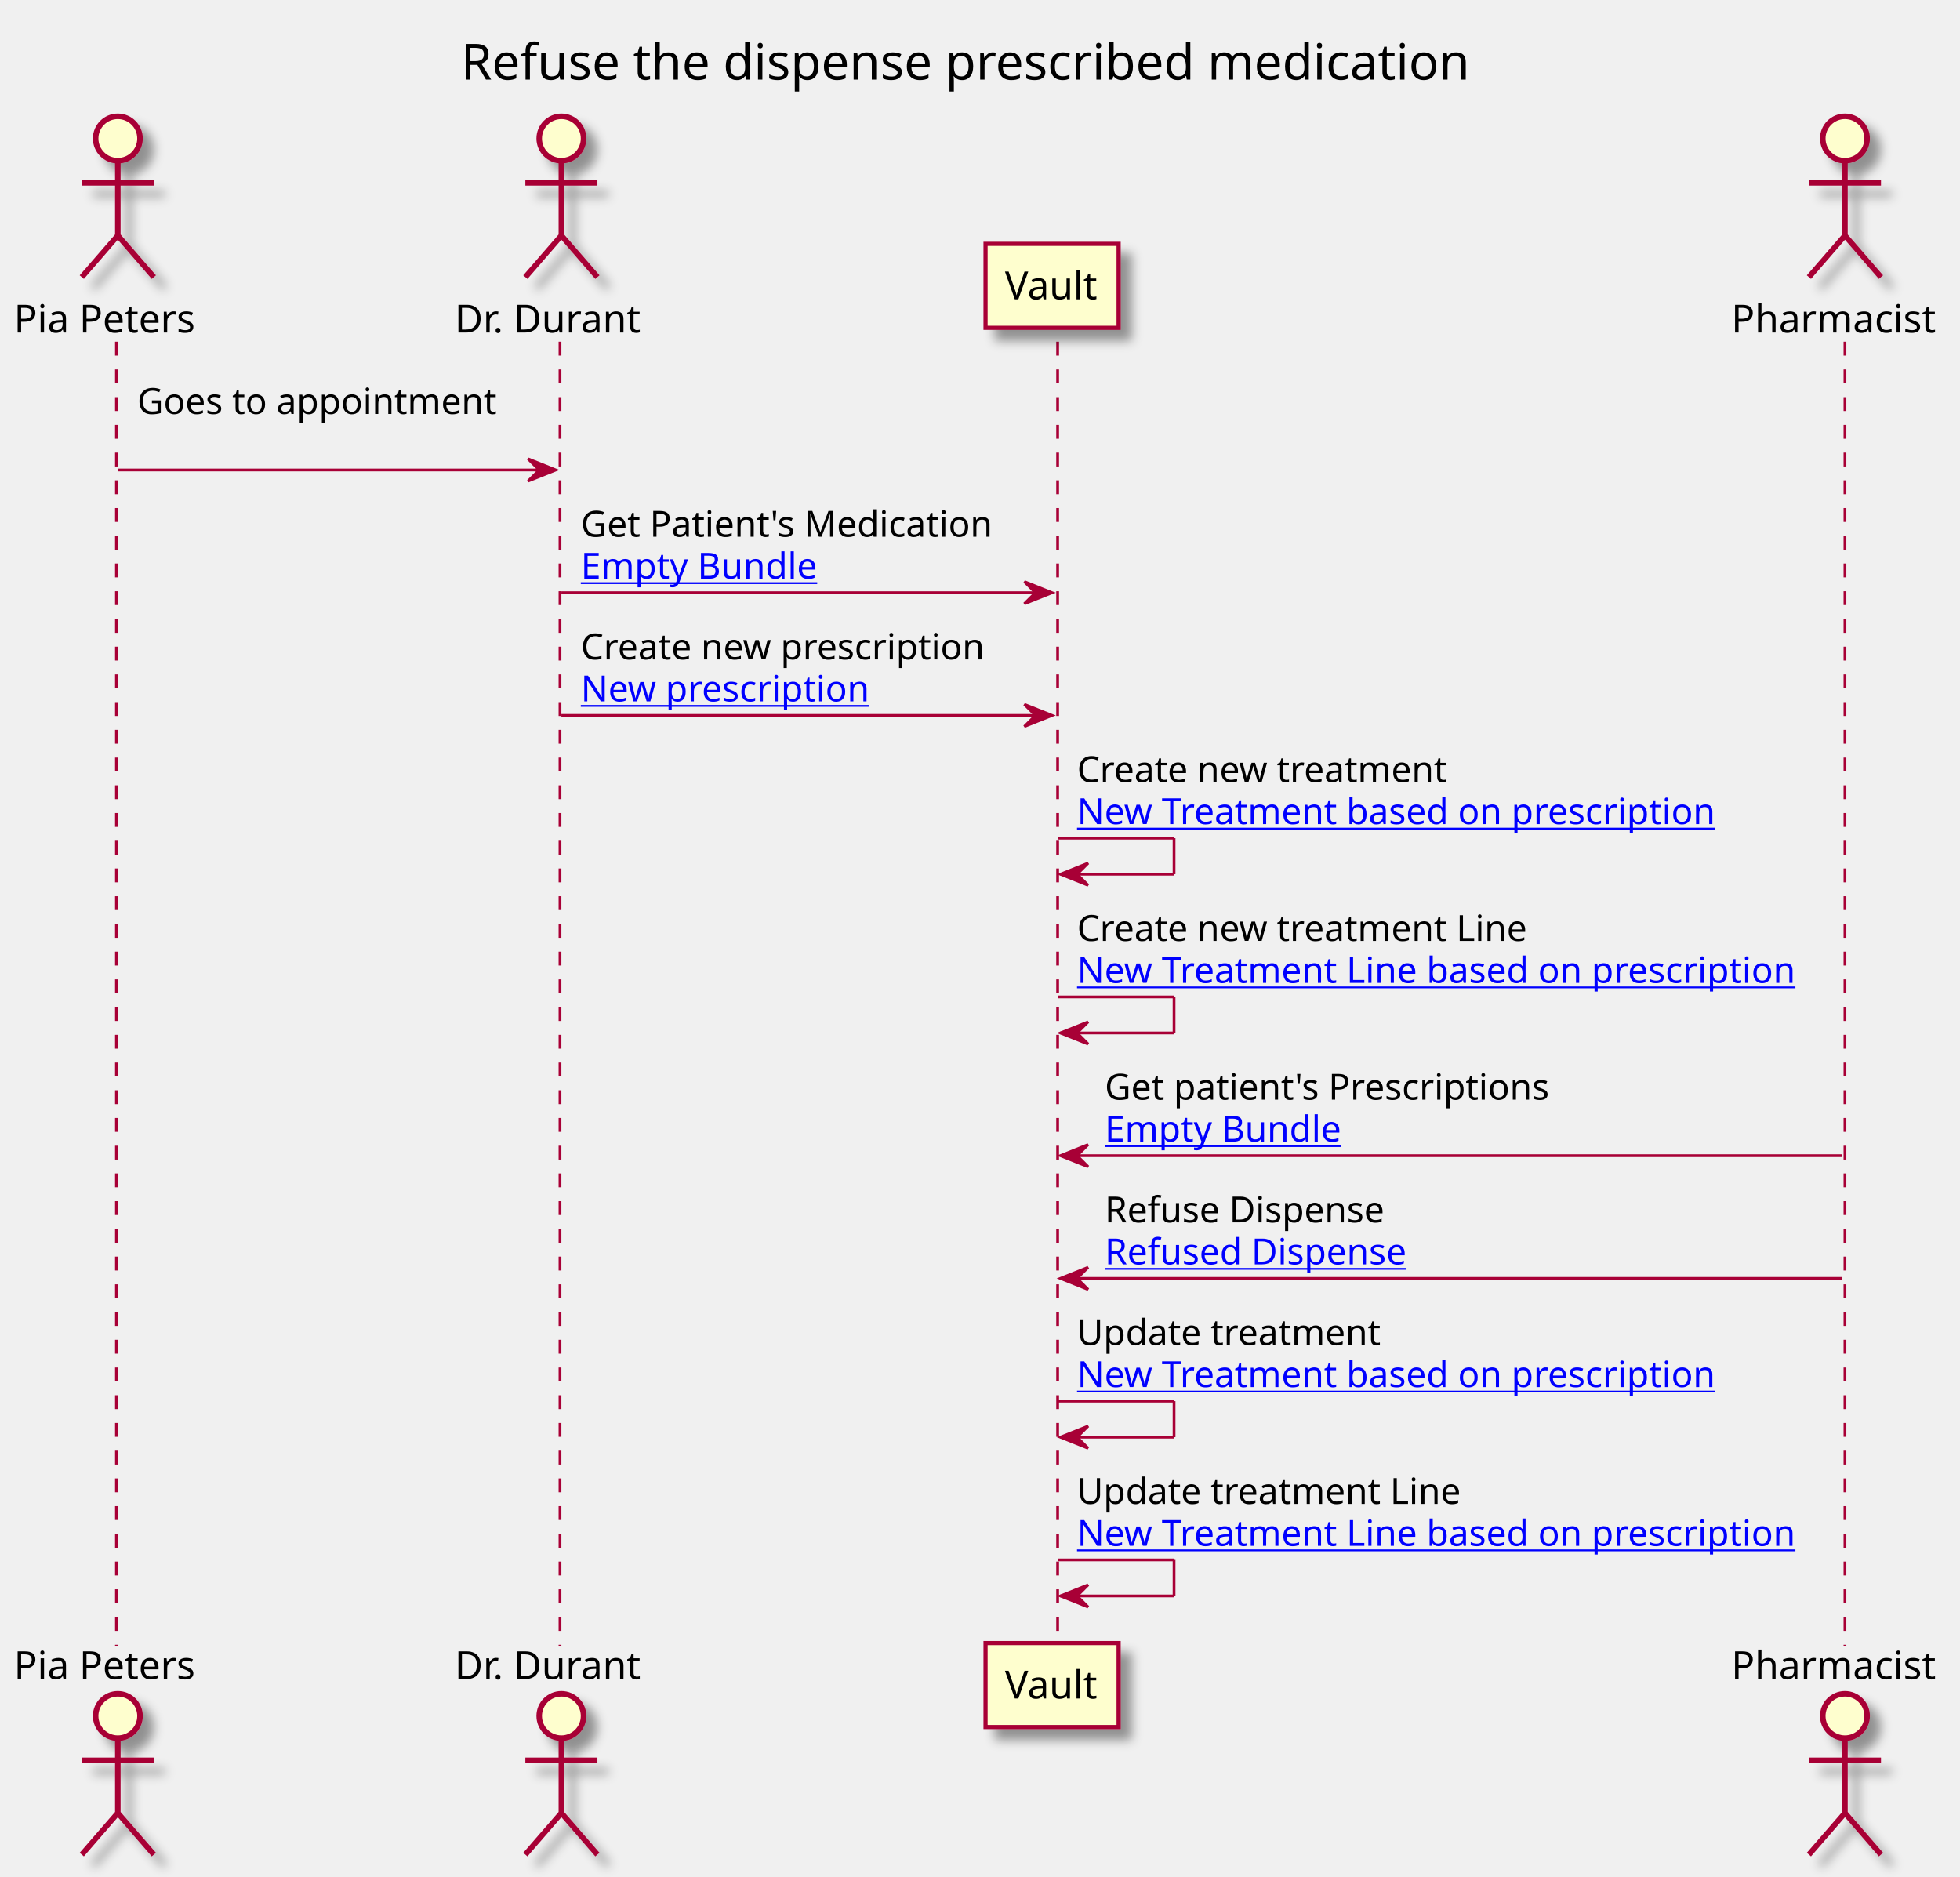
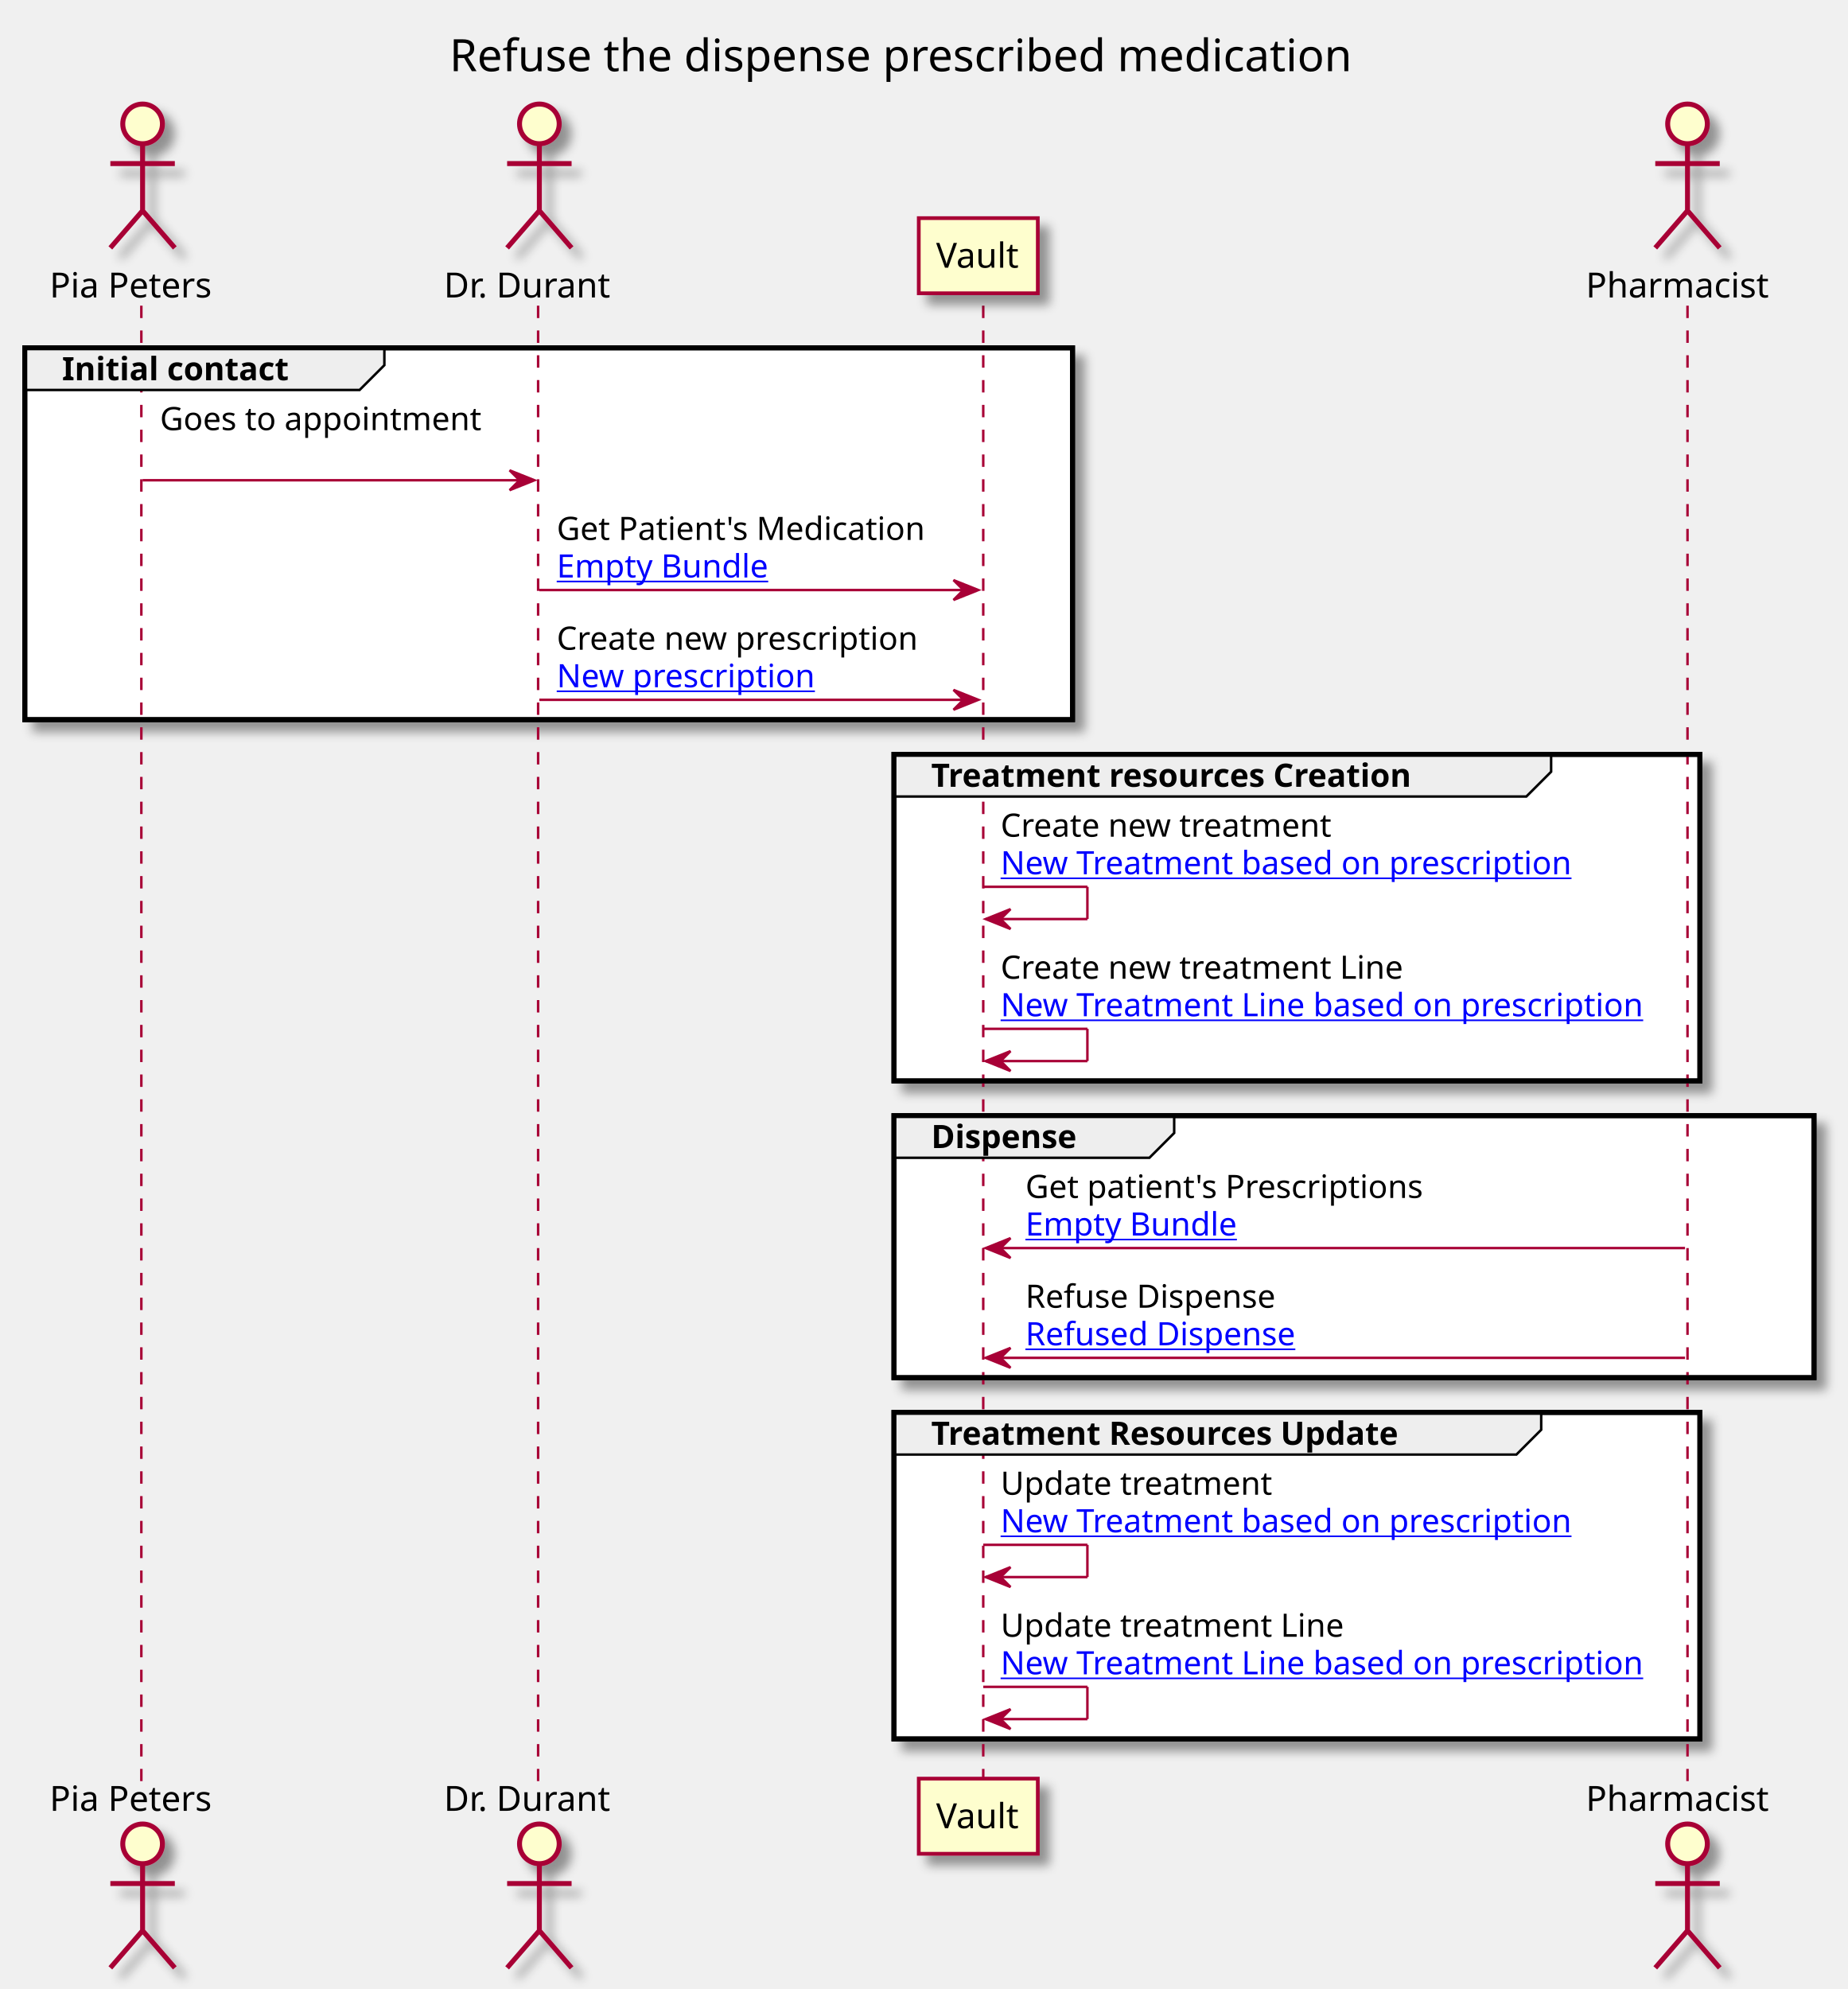
- <svg xmlns="http://www.w3.org/2000/svg" xmlns:xlink="http://www.w3.org/1999/xlink" contentScriptType="application/ecmascript" contentStyleType="text/css" height="677px" preserveAspectRatio="none" style="width:707px;height:677px;" version="1.1" viewBox="0 0 707 677" width="707px" zoomAndPan="magnify">
+ <svg xmlns="http://www.w3.org/2000/svg" xmlns:xlink="http://www.w3.org/1999/xlink" contentScriptType="application/ecmascript" contentStyleType="text/css" height="802px" preserveAspectRatio="none" style="width:745px;height:802px;" version="1.1" viewBox="0 0 745 802" width="745px" zoomAndPan="magnify">
  <defs>
-     <filter height="300%" id="f1ji5f1niore9i" width="300%" x="-1" y="-1">
+     <filter height="300%" id="fd6pc1et2o80o" width="300%" x="-1" y="-1">
      <feGaussianBlur result="blurOut" stdDeviation="2.0" />
      <feColorMatrix in="blurOut" result="blurOut2" type="matrix" values="0 0 0 0 0 0 0 0 0 0 0 0 0 0 0 0 0 0 .4 0" />
      <feOffset dx="4.0" dy="4.0" in="blurOut2" result="blurOut3" />
      <feBlend in="SourceGraphic" in2="blurOut3" mode="normal" />
    </filter>
  </defs>
  <g>
-     <text fill="#000000" font-family="sans-serif" font-size="18" lengthAdjust="spacing" textLength="379" x="166.25" y="28.708">Refuse the dispense prescribed medication</text>
-     <line style="stroke:#A80036;stroke-width:1.0;stroke-dasharray:5.0,5.0;" x1="42" x2="42" y1="123.25" y2="593.641" />
-     <line style="stroke:#A80036;stroke-width:1.0;stroke-dasharray:5.0,5.0;" x1="202" x2="202" y1="123.25" y2="593.641" />
-     <line style="stroke:#A80036;stroke-width:1.0;stroke-dasharray:5.0,5.0;" x1="381.5" x2="381.5" y1="123.25" y2="593.641" />
-     <line style="stroke:#A80036;stroke-width:1.0;stroke-dasharray:5.0,5.0;" x1="665.5" x2="665.5" y1="123.25" y2="593.641" />
-     <text fill="#000000" font-family="sans-serif" font-size="14" lengthAdjust="spacing" textLength="69" x="5" y="119.948">Pia Peters</text>
-     <ellipse cx="42.5" cy="49.953" fill="#FEFECE" filter="url(#f1ji5f1niore9i)" rx="8" ry="8" style="stroke:#A80036;stroke-width:2.0;" />
-     <path d="M42.5,57.953 L42.5,84.953 M29.5,65.953 L55.5,65.953 M42.5,84.953 L29.5,99.953 M42.5,84.953 L55.5,99.953 " fill="none" filter="url(#f1ji5f1niore9i)" style="stroke:#A80036;stroke-width:2.0;" />
-     <text fill="#000000" font-family="sans-serif" font-size="14" lengthAdjust="spacing" textLength="69" x="5" y="605.636">Pia Peters</text>
-     <ellipse cx="42.5" cy="618.938" fill="#FEFECE" filter="url(#f1ji5f1niore9i)" rx="8" ry="8" style="stroke:#A80036;stroke-width:2.0;" />
-     <path d="M42.5,626.938 L42.5,653.938 M29.5,634.938 L55.5,634.938 M42.5,653.938 L29.5,668.938 M42.5,653.938 L55.5,668.938 " fill="none" filter="url(#f1ji5f1niore9i)" style="stroke:#A80036;stroke-width:2.0;" />
-     <text fill="#000000" font-family="sans-serif" font-size="14" lengthAdjust="spacing" textLength="71" x="164" y="119.948">Dr. Durant</text>
-     <ellipse cx="202.5" cy="49.953" fill="#FEFECE" filter="url(#f1ji5f1niore9i)" rx="8" ry="8" style="stroke:#A80036;stroke-width:2.0;" />
-     <path d="M202.5,57.953 L202.5,84.953 M189.5,65.953 L215.5,65.953 M202.5,84.953 L189.5,99.953 M202.5,84.953 L215.5,99.953 " fill="none" filter="url(#f1ji5f1niore9i)" style="stroke:#A80036;stroke-width:2.0;" />
-     <text fill="#000000" font-family="sans-serif" font-size="14" lengthAdjust="spacing" textLength="71" x="164" y="605.636">Dr. Durant</text>
-     <ellipse cx="202.5" cy="618.938" fill="#FEFECE" filter="url(#f1ji5f1niore9i)" rx="8" ry="8" style="stroke:#A80036;stroke-width:2.0;" />
-     <path d="M202.5,626.938 L202.5,653.938 M189.5,634.938 L215.5,634.938 M202.5,653.938 L189.5,668.938 M202.5,653.938 L215.5,668.938 " fill="none" filter="url(#f1ji5f1niore9i)" style="stroke:#A80036;stroke-width:2.0;" />
-     <rect fill="#FEFECE" filter="url(#f1ji5f1niore9i)" height="30.297" style="stroke:#A80036;stroke-width:1.5;" width="48" x="355.5" y="87.953" />
-     <text fill="#000000" font-family="sans-serif" font-size="14" lengthAdjust="spacing" textLength="34" x="362.5" y="107.948">Vault</text>
-     <rect fill="#FEFECE" filter="url(#f1ji5f1niore9i)" height="30.297" style="stroke:#A80036;stroke-width:1.5;" width="48" x="355.5" y="592.641" />
-     <text fill="#000000" font-family="sans-serif" font-size="14" lengthAdjust="spacing" textLength="34" x="362.5" y="612.636">Vault</text>
-     <text fill="#000000" font-family="sans-serif" font-size="14" lengthAdjust="spacing" textLength="76" x="624.5" y="119.948">Pharmacist</text>
-     <ellipse cx="665.5" cy="49.953" fill="#FEFECE" filter="url(#f1ji5f1niore9i)" rx="8" ry="8" style="stroke:#A80036;stroke-width:2.0;" />
-     <path d="M665.5,57.953 L665.5,84.953 M652.5,65.953 L678.5,65.953 M665.5,84.953 L652.5,99.953 M665.5,84.953 L678.5,99.953 " fill="none" filter="url(#f1ji5f1niore9i)" style="stroke:#A80036;stroke-width:2.0;" />
-     <text fill="#000000" font-family="sans-serif" font-size="14" lengthAdjust="spacing" textLength="76" x="624.5" y="605.636">Pharmacist</text>
-     <ellipse cx="665.5" cy="618.938" fill="#FEFECE" filter="url(#f1ji5f1niore9i)" rx="8" ry="8" style="stroke:#A80036;stroke-width:2.0;" />
-     <path d="M665.5,626.938 L665.5,653.938 M652.5,634.938 L678.5,634.938 M665.5,653.938 L652.5,668.938 M665.5,653.938 L678.5,668.938 " fill="none" filter="url(#f1ji5f1niore9i)" style="stroke:#A80036;stroke-width:2.0;" />
-     <polygon fill="#A80036" points="190.5,165.516,200.5,169.516,190.5,173.516,194.5,169.516" style="stroke:#A80036;stroke-width:1.0;" />
-     <line style="stroke:#A80036;stroke-width:1.0;" x1="42.5" x2="196.5" y1="169.516" y2="169.516" />
-     <text fill="#000000" font-family="sans-serif" font-size="13" lengthAdjust="spacing" textLength="136" x="49.5" y="149.317">Goes to appointment</text>
-     <text fill="#000000" font-family="sans-serif" font-size="13" lengthAdjust="spacing" textLength="0" x="53.5" y="164.45" />
-     <polygon fill="#A80036" points="369.5,209.781,379.5,213.781,369.5,217.781,373.5,213.781" style="stroke:#A80036;stroke-width:1.0;" />
-     <line style="stroke:#A80036;stroke-width:1.0;" x1="202.5" x2="375.5" y1="213.781" y2="213.781" />
-     <text fill="#000000" font-family="sans-serif" font-size="13" lengthAdjust="spacing" textLength="155" x="209.5" y="193.583">Get Patient's Medication</text>
+     <text fill="#000000" font-family="sans-serif" font-size="18" lengthAdjust="spacing" textLength="379" x="181.25" y="28.708">Refuse the dispense prescribed medication</text>
+     <rect fill="#FFFFFF" filter="url(#fd6pc1et2o80o)" height="149.93" style="stroke:#000000;stroke-width:2.0;" width="422.5" x="10" y="140.25" />
+     <rect fill="#FFFFFF" filter="url(#fd6pc1et2o80o)" height="131.664" style="stroke:#000000;stroke-width:2.0;" width="325" x="360.5" y="304.18" />
+     <rect fill="#FFFFFF" filter="url(#fd6pc1et2o80o)" height="105.664" style="stroke:#000000;stroke-width:2.0;" width="371" x="360.5" y="449.844" />
+     <rect fill="#FFFFFF" filter="url(#fd6pc1et2o80o)" height="131.664" style="stroke:#000000;stroke-width:2.0;" width="325" x="360.5" y="569.508" />
+     <line style="stroke:#A80036;stroke-width:1.0;stroke-dasharray:5.0,5.0;" x1="57" x2="57" y1="123.25" y2="718.172" />
+     <line style="stroke:#A80036;stroke-width:1.0;stroke-dasharray:5.0,5.0;" x1="217" x2="217" y1="123.25" y2="718.172" />
+     <line style="stroke:#A80036;stroke-width:1.0;stroke-dasharray:5.0,5.0;" x1="396.5" x2="396.5" y1="123.25" y2="718.172" />
+     <line style="stroke:#A80036;stroke-width:1.0;stroke-dasharray:5.0,5.0;" x1="680.5" x2="680.5" y1="123.25" y2="718.172" />
+     <text fill="#000000" font-family="sans-serif" font-size="14" lengthAdjust="spacing" textLength="69" x="20" y="119.948">Pia Peters</text>
+     <ellipse cx="57.5" cy="49.953" fill="#FEFECE" filter="url(#fd6pc1et2o80o)" rx="8" ry="8" style="stroke:#A80036;stroke-width:2.0;" />
+     <path d="M57.5,57.953 L57.5,84.953 M44.5,65.953 L70.5,65.953 M57.5,84.953 L44.5,99.953 M57.5,84.953 L70.5,99.953 " fill="none" filter="url(#fd6pc1et2o80o)" style="stroke:#A80036;stroke-width:2.0;" />
+     <text fill="#000000" font-family="sans-serif" font-size="14" lengthAdjust="spacing" textLength="69" x="20" y="730.167">Pia Peters</text>
+     <ellipse cx="57.5" cy="743.469" fill="#FEFECE" filter="url(#fd6pc1et2o80o)" rx="8" ry="8" style="stroke:#A80036;stroke-width:2.0;" />
+     <path d="M57.5,751.469 L57.5,778.469 M44.5,759.469 L70.5,759.469 M57.5,778.469 L44.5,793.469 M57.5,778.469 L70.5,793.469 " fill="none" filter="url(#fd6pc1et2o80o)" style="stroke:#A80036;stroke-width:2.0;" />
+     <text fill="#000000" font-family="sans-serif" font-size="14" lengthAdjust="spacing" textLength="71" x="179" y="119.948">Dr. Durant</text>
+     <ellipse cx="217.5" cy="49.953" fill="#FEFECE" filter="url(#fd6pc1et2o80o)" rx="8" ry="8" style="stroke:#A80036;stroke-width:2.0;" />
+     <path d="M217.5,57.953 L217.5,84.953 M204.5,65.953 L230.5,65.953 M217.5,84.953 L204.5,99.953 M217.5,84.953 L230.5,99.953 " fill="none" filter="url(#fd6pc1et2o80o)" style="stroke:#A80036;stroke-width:2.0;" />
+     <text fill="#000000" font-family="sans-serif" font-size="14" lengthAdjust="spacing" textLength="71" x="179" y="730.167">Dr. Durant</text>
+     <ellipse cx="217.5" cy="743.469" fill="#FEFECE" filter="url(#fd6pc1et2o80o)" rx="8" ry="8" style="stroke:#A80036;stroke-width:2.0;" />
+     <path d="M217.5,751.469 L217.5,778.469 M204.5,759.469 L230.5,759.469 M217.5,778.469 L204.5,793.469 M217.5,778.469 L230.5,793.469 " fill="none" filter="url(#fd6pc1et2o80o)" style="stroke:#A80036;stroke-width:2.0;" />
+     <rect fill="#FEFECE" filter="url(#fd6pc1et2o80o)" height="30.297" style="stroke:#A80036;stroke-width:1.5;" width="48" x="370.5" y="87.953" />
+     <text fill="#000000" font-family="sans-serif" font-size="14" lengthAdjust="spacing" textLength="34" x="377.5" y="107.948">Vault</text>
+     <rect fill="#FEFECE" filter="url(#fd6pc1et2o80o)" height="30.297" style="stroke:#A80036;stroke-width:1.5;" width="48" x="370.5" y="717.172" />
+     <text fill="#000000" font-family="sans-serif" font-size="14" lengthAdjust="spacing" textLength="34" x="377.5" y="737.167">Vault</text>
+     <text fill="#000000" font-family="sans-serif" font-size="14" lengthAdjust="spacing" textLength="76" x="639.5" y="119.948">Pharmacist</text>
+     <ellipse cx="680.5" cy="49.953" fill="#FEFECE" filter="url(#fd6pc1et2o80o)" rx="8" ry="8" style="stroke:#A80036;stroke-width:2.0;" />
+     <path d="M680.5,57.953 L680.5,84.953 M667.5,65.953 L693.5,65.953 M680.5,84.953 L667.5,99.953 M680.5,84.953 L693.5,99.953 " fill="none" filter="url(#fd6pc1et2o80o)" style="stroke:#A80036;stroke-width:2.0;" />
+     <text fill="#000000" font-family="sans-serif" font-size="14" lengthAdjust="spacing" textLength="76" x="639.5" y="730.167">Pharmacist</text>
+     <ellipse cx="680.5" cy="743.469" fill="#FEFECE" filter="url(#fd6pc1et2o80o)" rx="8" ry="8" style="stroke:#A80036;stroke-width:2.0;" />
+     <path d="M680.5,751.469 L680.5,778.469 M667.5,759.469 L693.5,759.469 M680.5,778.469 L667.5,793.469 M680.5,778.469 L693.5,793.469 " fill="none" filter="url(#fd6pc1et2o80o)" style="stroke:#A80036;stroke-width:2.0;" />
+     <path d="M10,140.25 L155,140.25 L155,147.25 L145,157.25 L10,157.25 L10,140.25 " fill="#EEEEEE" style="stroke:#000000;stroke-width:1.0;" />
+     <rect fill="none" height="149.93" style="stroke:#000000;stroke-width:2.0;" width="422.5" x="10" y="140.25" />
+     <text fill="#000000" font-family="sans-serif" font-size="13" font-weight="bold" lengthAdjust="spacing" textLength="100" x="25" y="153.317">Initial contact</text>
+     <polygon fill="#A80036" points="205.5,189.648,215.5,193.648,205.5,197.648,209.5,193.648" style="stroke:#A80036;stroke-width:1.0;" />
+     <line style="stroke:#A80036;stroke-width:1.0;" x1="57.5" x2="211.5" y1="193.648" y2="193.648" />
+     <text fill="#000000" font-family="sans-serif" font-size="13" lengthAdjust="spacing" textLength="136" x="64.5" y="173.45">Goes to appointment</text>
+     <text fill="#000000" font-family="sans-serif" font-size="13" lengthAdjust="spacing" textLength="0" x="68.5" y="188.583" />
+     <polygon fill="#A80036" points="384.5,233.914,394.5,237.914,384.5,241.914,388.5,237.914" style="stroke:#A80036;stroke-width:1.0;" />
+     <line style="stroke:#A80036;stroke-width:1.0;" x1="217.5" x2="390.5" y1="237.914" y2="237.914" />
+     <text fill="#000000" font-family="sans-serif" font-size="13" lengthAdjust="spacing" textLength="155" x="224.5" y="217.715">Get Patient's Medication</text>
    <a href="ExampleScenario-example-6-scenario-resources.html#EB" target="_top" title="ExampleScenario-example-6-scenario-resources.html#EB" xlink:actuate="onRequest" xlink:href="ExampleScenario-example-6-scenario-resources.html#EB" xlink:show="new" xlink:title="ExampleScenario-example-6-scenario-resources.html#EB" xlink:type="simple">
-       <text fill="#0000FF" font-family="sans-serif" font-size="13" lengthAdjust="spacing" text-decoration="underline" textLength="89" x="209.5" y="208.715">Empty Bundle</text>
+       <text fill="#0000FF" font-family="sans-serif" font-size="13" lengthAdjust="spacing" text-decoration="underline" textLength="89" x="224.5" y="232.848">Empty Bundle</text>
    </a>
-     <polygon fill="#A80036" points="369.5,254.047,379.5,258.047,369.5,262.047,373.5,258.047" style="stroke:#A80036;stroke-width:1.0;" />
-     <line style="stroke:#A80036;stroke-width:1.0;" x1="202.5" x2="375.5" y1="258.047" y2="258.047" />
-     <text fill="#000000" font-family="sans-serif" font-size="13" lengthAdjust="spacing" textLength="151" x="209.5" y="237.848">Create new prescription</text>
+     <polygon fill="#A80036" points="384.5,278.18,394.5,282.18,384.5,286.18,388.5,282.18" style="stroke:#A80036;stroke-width:1.0;" />
+     <line style="stroke:#A80036;stroke-width:1.0;" x1="217.5" x2="390.5" y1="282.18" y2="282.18" />
+     <text fill="#000000" font-family="sans-serif" font-size="13" lengthAdjust="spacing" textLength="151" x="224.5" y="261.981">Create new prescription</text>
    <a href="ExampleScenario-example-6-scenario-resources.html#6-prescription" target="_top" title="ExampleScenario-example-6-scenario-resources.html#6-prescription" xlink:actuate="onRequest" xlink:href="ExampleScenario-example-6-scenario-resources.html#6-prescription" xlink:show="new" xlink:title="ExampleScenario-example-6-scenario-resources.html#6-prescription" xlink:type="simple">
-       <text fill="#0000FF" font-family="sans-serif" font-size="13" lengthAdjust="spacing" text-decoration="underline" textLength="106" x="209.5" y="252.981">New prescription</text>
+       <text fill="#0000FF" font-family="sans-serif" font-size="13" lengthAdjust="spacing" text-decoration="underline" textLength="106" x="224.5" y="277.114">New prescription</text>
    </a>
-     <line style="stroke:#A80036;stroke-width:1.0;" x1="381.5" x2="423.5" y1="302.312" y2="302.312" />
-     <line style="stroke:#A80036;stroke-width:1.0;" x1="423.5" x2="423.5" y1="302.312" y2="315.312" />
-     <line style="stroke:#A80036;stroke-width:1.0;" x1="382.5" x2="423.5" y1="315.312" y2="315.312" />
-     <polygon fill="#A80036" points="392.5,311.312,382.5,315.312,392.5,319.312,388.5,315.312" style="stroke:#A80036;stroke-width:1.0;" />
-     <text fill="#000000" font-family="sans-serif" font-size="13" lengthAdjust="spacing" textLength="141" x="388.5" y="282.114">Create new treatment</text>
+     <path d="M360.5,304.18 L625.5,304.18 L625.5,311.18 L615.5,321.18 L360.5,321.18 L360.5,304.18 " fill="#EEEEEE" style="stroke:#000000;stroke-width:1.0;" />
+     <rect fill="none" height="131.664" style="stroke:#000000;stroke-width:2.0;" width="325" x="360.5" y="304.18" />
+     <text fill="#000000" font-family="sans-serif" font-size="13" font-weight="bold" lengthAdjust="spacing" textLength="220" x="375.5" y="317.247">Treatment resources Creation</text>
+     <line style="stroke:#A80036;stroke-width:1.0;" x1="396.5" x2="438.5" y1="357.578" y2="357.578" />
+     <line style="stroke:#A80036;stroke-width:1.0;" x1="438.5" x2="438.5" y1="357.578" y2="370.578" />
+     <line style="stroke:#A80036;stroke-width:1.0;" x1="397.5" x2="438.5" y1="370.578" y2="370.578" />
+     <polygon fill="#A80036" points="407.5,366.578,397.5,370.578,407.5,374.578,403.5,370.578" style="stroke:#A80036;stroke-width:1.0;" />
+     <text fill="#000000" font-family="sans-serif" font-size="13" lengthAdjust="spacing" textLength="141" x="403.5" y="337.379">Create new treatment</text>
    <a href="ExampleScenario-example-6-scenario-resources.html#6-treatment" target="_top" title="ExampleScenario-example-6-scenario-resources.html#6-treatment" xlink:actuate="onRequest" xlink:href="ExampleScenario-example-6-scenario-resources.html#6-treatment" xlink:show="new" xlink:title="ExampleScenario-example-6-scenario-resources.html#6-treatment" xlink:type="simple">
-       <text fill="#0000FF" font-family="sans-serif" font-size="13" lengthAdjust="spacing" text-decoration="underline" textLength="240" x="388.5" y="297.247">New Treatment based on prescription</text>
+       <text fill="#0000FF" font-family="sans-serif" font-size="13" lengthAdjust="spacing" text-decoration="underline" textLength="240" x="403.5" y="352.512">New Treatment based on prescription</text>
    </a>
-     <line style="stroke:#A80036;stroke-width:1.0;" x1="381.5" x2="423.5" y1="359.578" y2="359.578" />
-     <line style="stroke:#A80036;stroke-width:1.0;" x1="423.5" x2="423.5" y1="359.578" y2="372.578" />
-     <line style="stroke:#A80036;stroke-width:1.0;" x1="382.5" x2="423.5" y1="372.578" y2="372.578" />
-     <polygon fill="#A80036" points="392.5,368.578,382.5,372.578,392.5,376.578,388.5,372.578" style="stroke:#A80036;stroke-width:1.0;" />
-     <text fill="#000000" font-family="sans-serif" font-size="13" lengthAdjust="spacing" textLength="171" x="388.5" y="339.379">Create new treatment Line</text>
+     <line style="stroke:#A80036;stroke-width:1.0;" x1="396.5" x2="438.5" y1="414.844" y2="414.844" />
+     <line style="stroke:#A80036;stroke-width:1.0;" x1="438.5" x2="438.5" y1="414.844" y2="427.844" />
+     <line style="stroke:#A80036;stroke-width:1.0;" x1="397.5" x2="438.5" y1="427.844" y2="427.844" />
+     <polygon fill="#A80036" points="407.5,423.844,397.5,427.844,407.5,431.844,403.5,427.844" style="stroke:#A80036;stroke-width:1.0;" />
+     <text fill="#000000" font-family="sans-serif" font-size="13" lengthAdjust="spacing" textLength="171" x="403.5" y="394.645">Create new treatment Line</text>
    <a href="ExampleScenario-example-6-scenario-resources.html#6-treatmentLine" target="_top" title="ExampleScenario-example-6-scenario-resources.html#6-treatmentLine" xlink:actuate="onRequest" xlink:href="ExampleScenario-example-6-scenario-resources.html#6-treatmentLine" xlink:show="new" xlink:title="ExampleScenario-example-6-scenario-resources.html#6-treatmentLine" xlink:type="simple">
-       <text fill="#0000FF" font-family="sans-serif" font-size="13" lengthAdjust="spacing" text-decoration="underline" textLength="270" x="388.5" y="354.512">New Treatment Line based on prescription</text>
+       <text fill="#0000FF" font-family="sans-serif" font-size="13" lengthAdjust="spacing" text-decoration="underline" textLength="270" x="403.5" y="409.778">New Treatment Line based on prescription</text>
    </a>
-     <polygon fill="#A80036" points="392.5,412.844,382.5,416.844,392.5,420.844,388.5,416.844" style="stroke:#A80036;stroke-width:1.0;" />
-     <line style="stroke:#A80036;stroke-width:1.0;" x1="386.5" x2="664.5" y1="416.844" y2="416.844" />
-     <text fill="#000000" font-family="sans-serif" font-size="13" lengthAdjust="spacing" textLength="168" x="398.5" y="396.645">Get patient's Prescriptions</text>
+     <path d="M360.5,449.844 L473.5,449.844 L473.5,456.844 L463.5,466.844 L360.5,466.844 L360.5,449.844 " fill="#EEEEEE" style="stroke:#000000;stroke-width:1.0;" />
+     <rect fill="none" height="105.664" style="stroke:#000000;stroke-width:2.0;" width="371" x="360.5" y="449.844" />
+     <text fill="#000000" font-family="sans-serif" font-size="13" font-weight="bold" lengthAdjust="spacing" textLength="68" x="375.5" y="462.911">Dispense</text>
+     <polygon fill="#A80036" points="407.5,499.242,397.5,503.242,407.5,507.242,403.5,503.242" style="stroke:#A80036;stroke-width:1.0;" />
+     <line style="stroke:#A80036;stroke-width:1.0;" x1="401.5" x2="679.5" y1="503.242" y2="503.242" />
+     <text fill="#000000" font-family="sans-serif" font-size="13" lengthAdjust="spacing" textLength="168" x="413.5" y="483.043">Get patient's Prescriptions</text>
    <a href="ExampleScenario-example-6-scenario-resources.html#EB" target="_top" title="ExampleScenario-example-6-scenario-resources.html#EB" xlink:actuate="onRequest" xlink:href="ExampleScenario-example-6-scenario-resources.html#EB" xlink:show="new" xlink:title="ExampleScenario-example-6-scenario-resources.html#EB" xlink:type="simple">
-       <text fill="#0000FF" font-family="sans-serif" font-size="13" lengthAdjust="spacing" text-decoration="underline" textLength="89" x="398.5" y="411.778">Empty Bundle</text>
+       <text fill="#0000FF" font-family="sans-serif" font-size="13" lengthAdjust="spacing" text-decoration="underline" textLength="89" x="413.5" y="498.176">Empty Bundle</text>
    </a>
-     <polygon fill="#A80036" points="392.5,457.109,382.5,461.109,392.5,465.109,388.5,461.109" style="stroke:#A80036;stroke-width:1.0;" />
-     <line style="stroke:#A80036;stroke-width:1.0;" x1="386.5" x2="664.5" y1="461.109" y2="461.109" />
-     <text fill="#000000" font-family="sans-serif" font-size="13" lengthAdjust="spacing" textLength="106" x="398.5" y="440.911">Refuse Dispense</text>
+     <polygon fill="#A80036" points="407.5,543.508,397.5,547.508,407.5,551.508,403.5,547.508" style="stroke:#A80036;stroke-width:1.0;" />
+     <line style="stroke:#A80036;stroke-width:1.0;" x1="401.5" x2="679.5" y1="547.508" y2="547.508" />
+     <text fill="#000000" font-family="sans-serif" font-size="13" lengthAdjust="spacing" textLength="106" x="413.5" y="527.309">Refuse Dispense</text>
    <a href="ExampleScenario-example-6-scenario-resources.html#6-dispense" target="_top" title="ExampleScenario-example-6-scenario-resources.html#6-dispense" xlink:actuate="onRequest" xlink:href="ExampleScenario-example-6-scenario-resources.html#6-dispense" xlink:show="new" xlink:title="ExampleScenario-example-6-scenario-resources.html#6-dispense" xlink:type="simple">
-       <text fill="#0000FF" font-family="sans-serif" font-size="13" lengthAdjust="spacing" text-decoration="underline" textLength="114" x="398.5" y="456.043">Refused Dispense</text>
+       <text fill="#0000FF" font-family="sans-serif" font-size="13" lengthAdjust="spacing" text-decoration="underline" textLength="114" x="413.5" y="542.442">Refused Dispense</text>
    </a>
-     <line style="stroke:#A80036;stroke-width:1.0;" x1="381.5" x2="423.5" y1="505.375" y2="505.375" />
-     <line style="stroke:#A80036;stroke-width:1.0;" x1="423.5" x2="423.5" y1="505.375" y2="518.375" />
-     <line style="stroke:#A80036;stroke-width:1.0;" x1="382.5" x2="423.5" y1="518.375" y2="518.375" />
-     <polygon fill="#A80036" points="392.5,514.375,382.5,518.375,392.5,522.375,388.5,518.375" style="stroke:#A80036;stroke-width:1.0;" />
-     <text fill="#000000" font-family="sans-serif" font-size="13" lengthAdjust="spacing" textLength="116" x="388.5" y="485.176">Update treatment</text>
+     <path d="M360.5,569.508 L621.5,569.508 L621.5,576.508 L611.5,586.508 L360.5,586.508 L360.5,569.508 " fill="#EEEEEE" style="stroke:#000000;stroke-width:1.0;" />
+     <rect fill="none" height="131.664" style="stroke:#000000;stroke-width:2.0;" width="325" x="360.5" y="569.508" />
+     <text fill="#000000" font-family="sans-serif" font-size="13" font-weight="bold" lengthAdjust="spacing" textLength="216" x="375.5" y="582.575">Treatment Resources Update</text>
+     <line style="stroke:#A80036;stroke-width:1.0;" x1="396.5" x2="438.5" y1="622.906" y2="622.906" />
+     <line style="stroke:#A80036;stroke-width:1.0;" x1="438.5" x2="438.5" y1="622.906" y2="635.906" />
+     <line style="stroke:#A80036;stroke-width:1.0;" x1="397.5" x2="438.5" y1="635.906" y2="635.906" />
+     <polygon fill="#A80036" points="407.5,631.906,397.5,635.906,407.5,639.906,403.5,635.906" style="stroke:#A80036;stroke-width:1.0;" />
+     <text fill="#000000" font-family="sans-serif" font-size="13" lengthAdjust="spacing" textLength="116" x="403.5" y="602.707">Update treatment</text>
    <a href="ExampleScenario-example-6-scenario-resources.html#6-treatment" target="_top" title="ExampleScenario-example-6-scenario-resources.html#6-treatment" xlink:actuate="onRequest" xlink:href="ExampleScenario-example-6-scenario-resources.html#6-treatment" xlink:show="new" xlink:title="ExampleScenario-example-6-scenario-resources.html#6-treatment" xlink:type="simple">
-       <text fill="#0000FF" font-family="sans-serif" font-size="13" lengthAdjust="spacing" text-decoration="underline" textLength="240" x="388.5" y="500.309">New Treatment based on prescription</text>
+       <text fill="#0000FF" font-family="sans-serif" font-size="13" lengthAdjust="spacing" text-decoration="underline" textLength="240" x="403.5" y="617.84">New Treatment based on prescription</text>
    </a>
-     <line style="stroke:#A80036;stroke-width:1.0;" x1="381.5" x2="423.5" y1="562.641" y2="562.641" />
-     <line style="stroke:#A80036;stroke-width:1.0;" x1="423.5" x2="423.5" y1="562.641" y2="575.641" />
-     <line style="stroke:#A80036;stroke-width:1.0;" x1="382.5" x2="423.5" y1="575.641" y2="575.641" />
-     <polygon fill="#A80036" points="392.5,571.641,382.5,575.641,392.5,579.641,388.5,575.641" style="stroke:#A80036;stroke-width:1.0;" />
-     <text fill="#000000" font-family="sans-serif" font-size="13" lengthAdjust="spacing" textLength="146" x="388.5" y="542.442">Update treatment Line</text>
+     <line style="stroke:#A80036;stroke-width:1.0;" x1="396.5" x2="438.5" y1="680.172" y2="680.172" />
+     <line style="stroke:#A80036;stroke-width:1.0;" x1="438.5" x2="438.5" y1="680.172" y2="693.172" />
+     <line style="stroke:#A80036;stroke-width:1.0;" x1="397.5" x2="438.5" y1="693.172" y2="693.172" />
+     <polygon fill="#A80036" points="407.5,689.172,397.5,693.172,407.5,697.172,403.5,693.172" style="stroke:#A80036;stroke-width:1.0;" />
+     <text fill="#000000" font-family="sans-serif" font-size="13" lengthAdjust="spacing" textLength="146" x="403.5" y="659.973">Update treatment Line</text>
    <a href="ExampleScenario-example-6-scenario-resources.html#6-treatmentLine" target="_top" title="ExampleScenario-example-6-scenario-resources.html#6-treatmentLine" xlink:actuate="onRequest" xlink:href="ExampleScenario-example-6-scenario-resources.html#6-treatmentLine" xlink:show="new" xlink:title="ExampleScenario-example-6-scenario-resources.html#6-treatmentLine" xlink:type="simple">
-       <text fill="#0000FF" font-family="sans-serif" font-size="13" lengthAdjust="spacing" text-decoration="underline" textLength="270" x="388.5" y="557.575">New Treatment Line based on prescription</text>
+       <text fill="#0000FF" font-family="sans-serif" font-size="13" lengthAdjust="spacing" text-decoration="underline" textLength="270" x="403.5" y="675.106">New Treatment Line based on prescription</text>
    </a>
  </g>
</svg>
